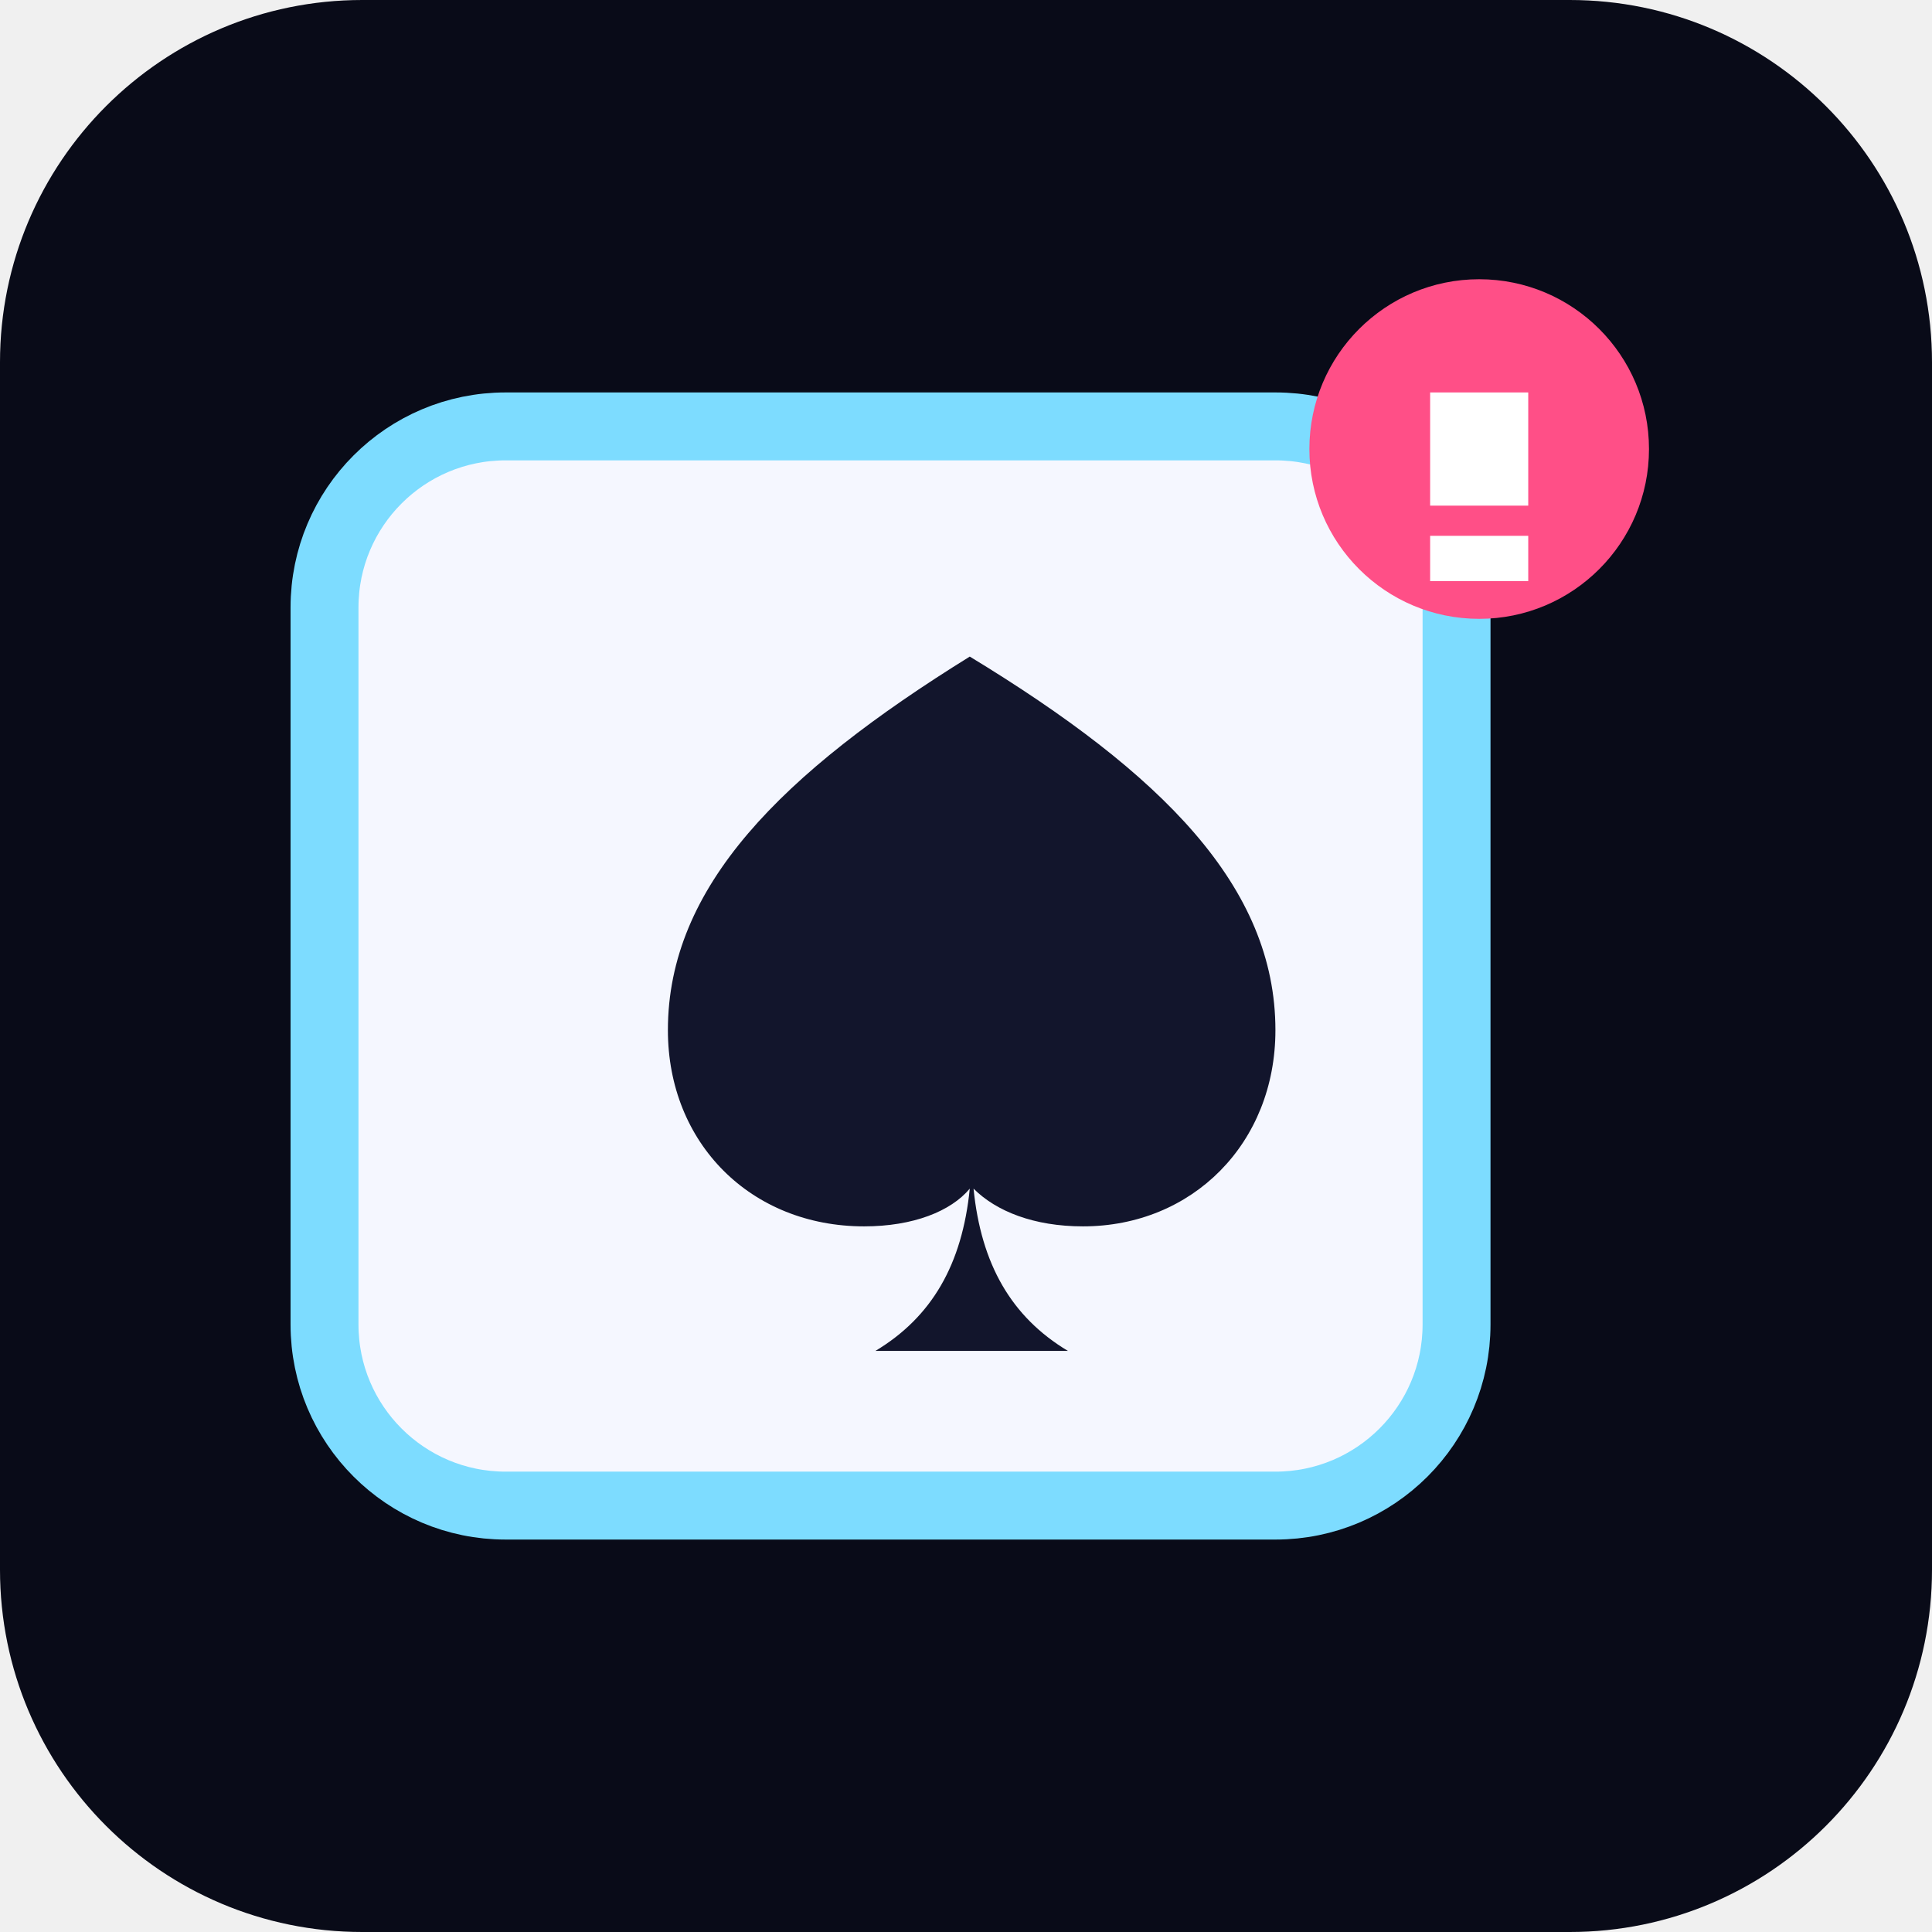
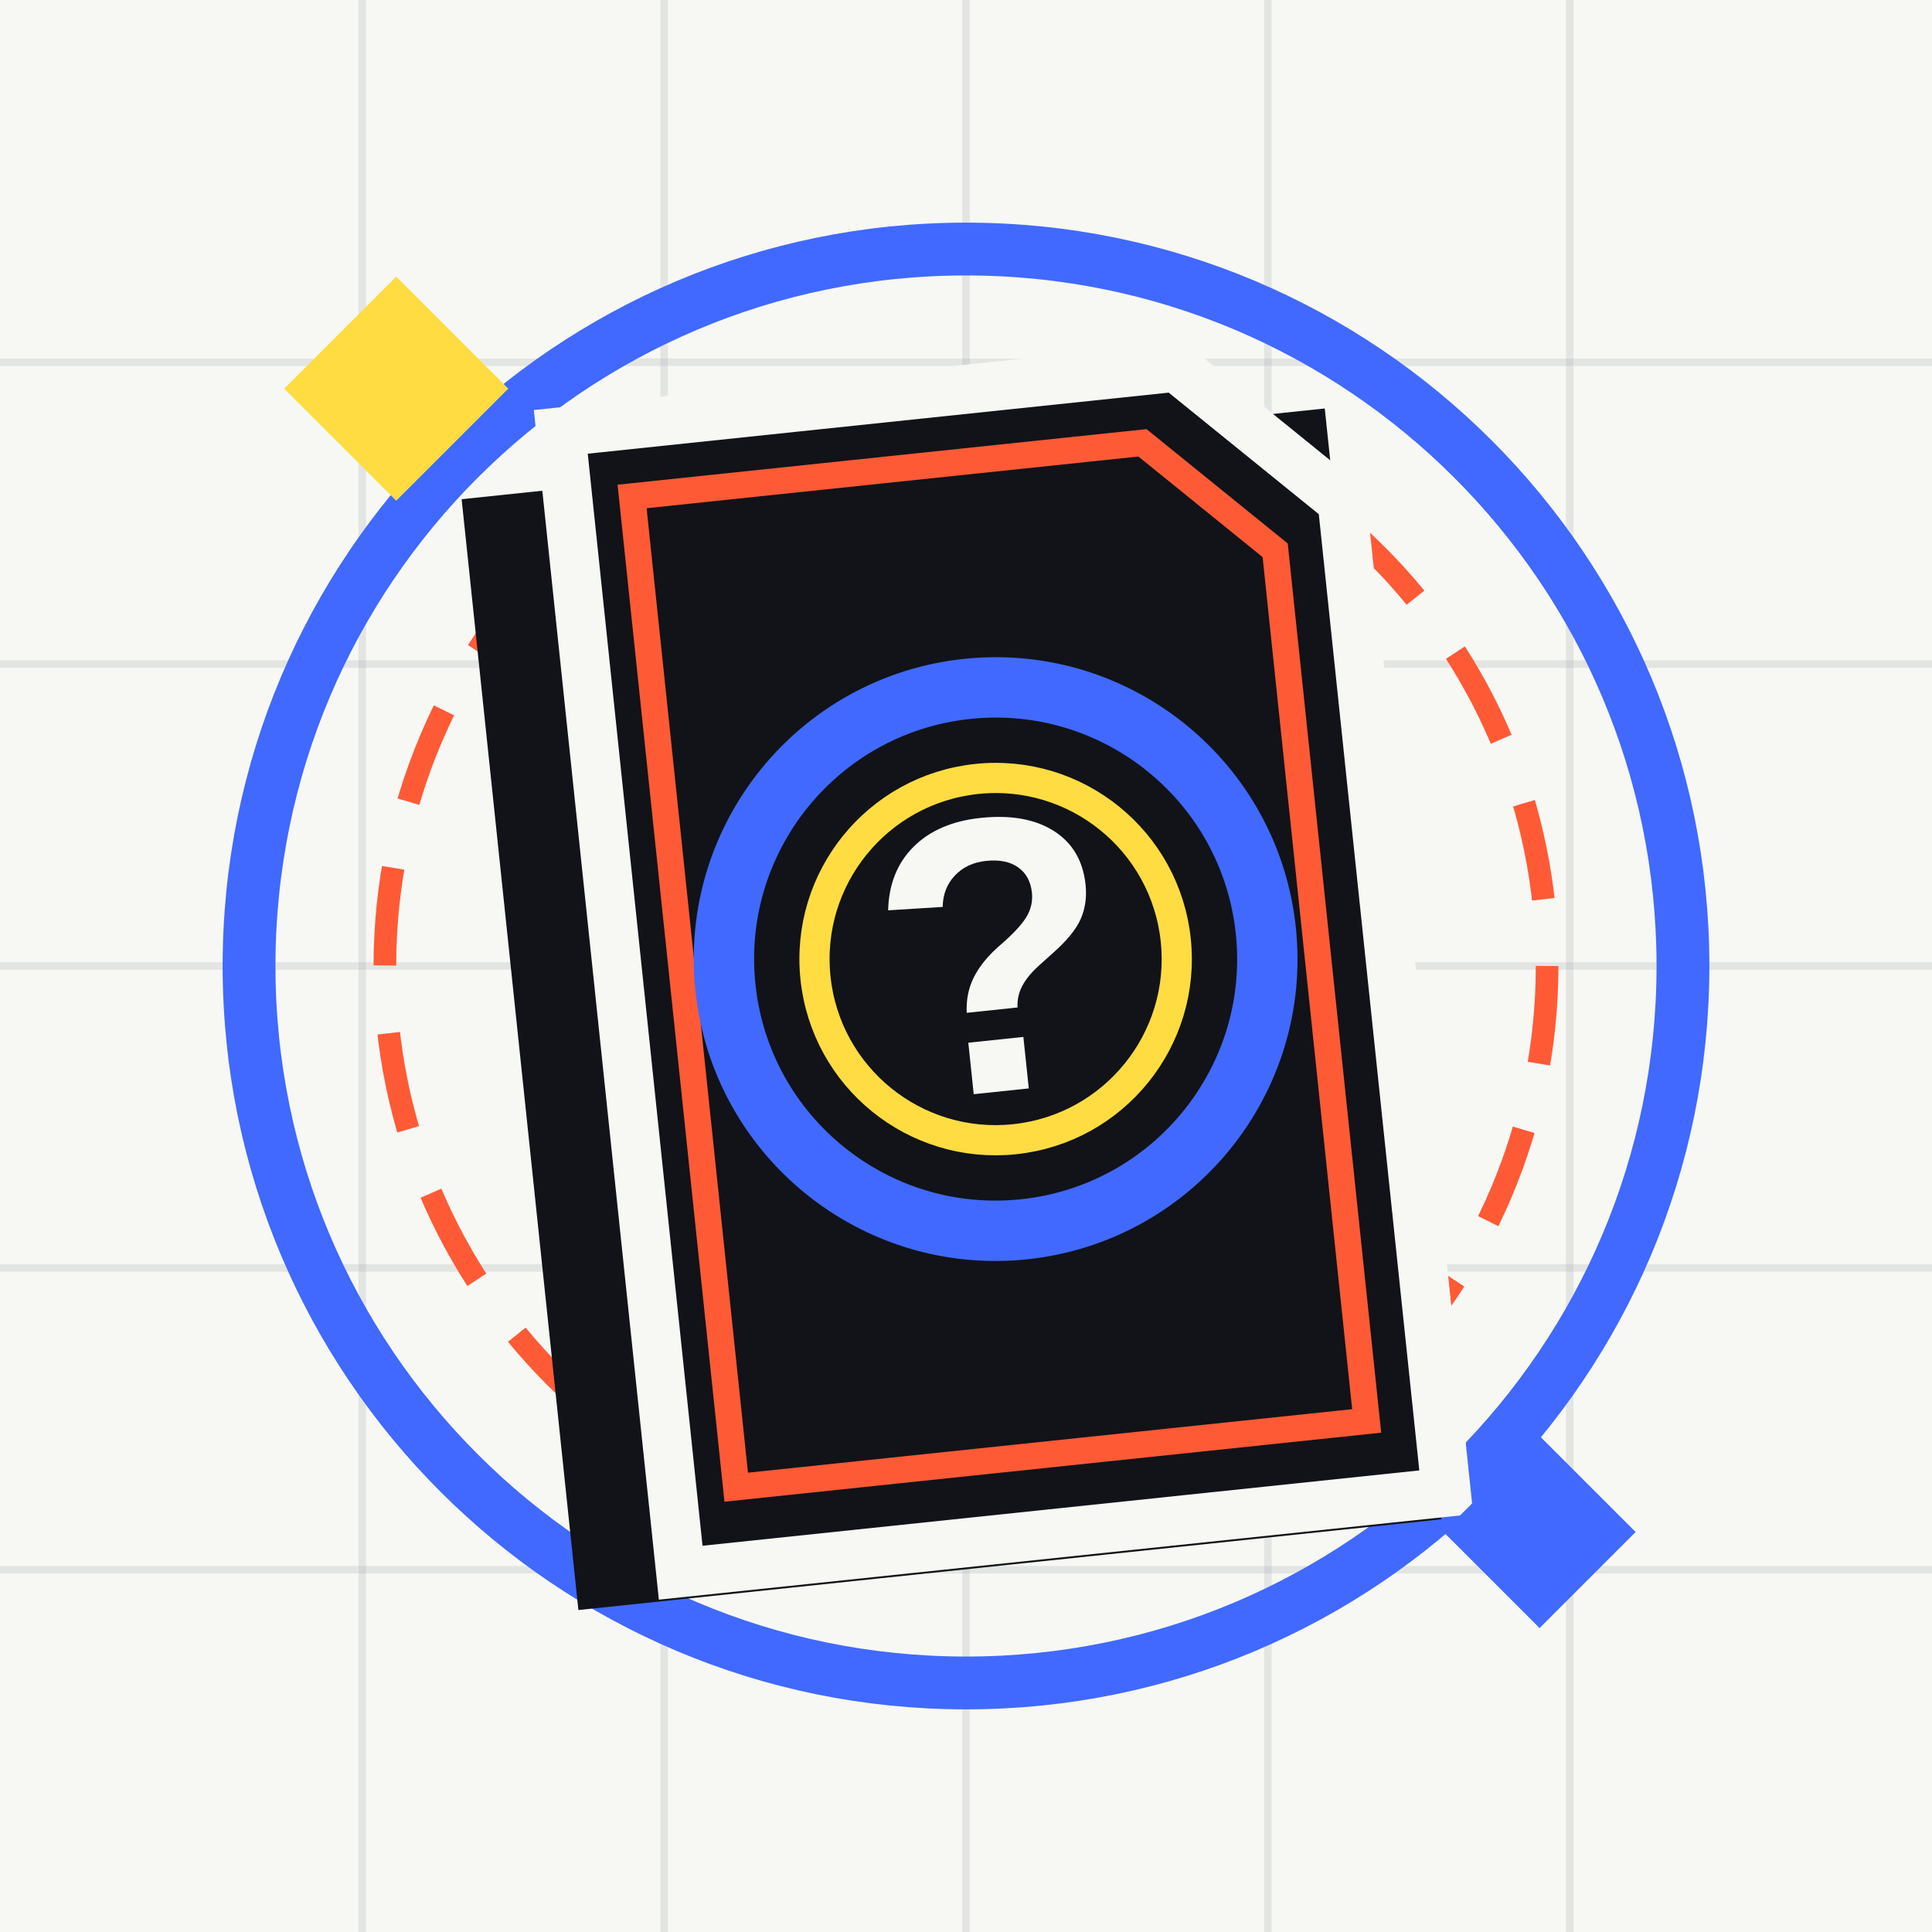
<svg xmlns="http://www.w3.org/2000/svg" viewBox="0 0 512 512">
-   <rect width="512" height="512" rx="96" fill="#090b18" />
-   <path d="M134 113h204a48 48 0 0 1 48 48v190a48 48 0 0 1-48 48H134a48 48 0 0 1-48-48V161a48 48 0 0 1 48-48Z" fill="#f5f7ff" stroke="#7ddcff" stroke-width="18" />
-   <path d="M257 174c-50 31-80 61-80 99 0 30 22 52 52 52 13 0 23-4 28-10-2 20-10 34-25 43h51c-15-9-23-23-25-43 6 6 16 10 29 10 29 0 51-22 51-52 0-38-30-68-81-99Z" fill="#12152c" />
-   <circle cx="392" cy="119" r="45" fill="#ff4f87" />
-   <path d="M379 104h26v30h-26zm0 38h26v12h-26z" fill="#fff" />
+   <rect width="512" height="512" fill="#f7f8f4" />
+   <g fill="none" stroke="#9aa2aa" stroke-opacity=".22" stroke-width="2">
+     <path d="M0 96h512M0 176h512M0 256h512M0 336h512M0 416h512" />
+     <path d="M96 0v512M176 0v512M256 0v512M336 0v512M416 0v512" />
+   </g>
+   <circle cx="256" cy="256" r="190" fill="none" stroke="#4169ff" stroke-width="14" />
+   <circle cx="256" cy="256" r="154" fill="none" stroke="#ff5a36" stroke-width="6" stroke-dasharray="26 18" />
+   <g transform="rotate(-6 256 256)">
+     <path d="M143 126h216v282H143z" fill="#111318" stroke="#111318" stroke-width="14" />
+     <path d="M164 104h164l40 40v264H164z" fill="#111318" stroke="#f7f8f4" stroke-width="13" />
+     <path d="M181 123h136l32 32v232H181z" fill="none" stroke="#ff5a36" stroke-width="7" />
+     <circle cx="264" cy="255" r="72" fill="none" stroke="#4169ff" stroke-width="16" />
+     <circle cx="264" cy="255" r="48" fill="none" stroke="#ffdc42" stroke-width="8" />
+     <text x="264" y="290" fill="#f7f8f4" font-family="Arial, sans-serif" font-size="104" font-weight="900" text-anchor="middle">?</text>
+   </g>
+   <path d="M84 82h42v42H84z" fill="#ffdc42" transform="rotate(45 105 103)" />
+   <path d="M390 388h36v36h-36z" fill="#4169ff" transform="rotate(45 408 406)" />
</svg>
